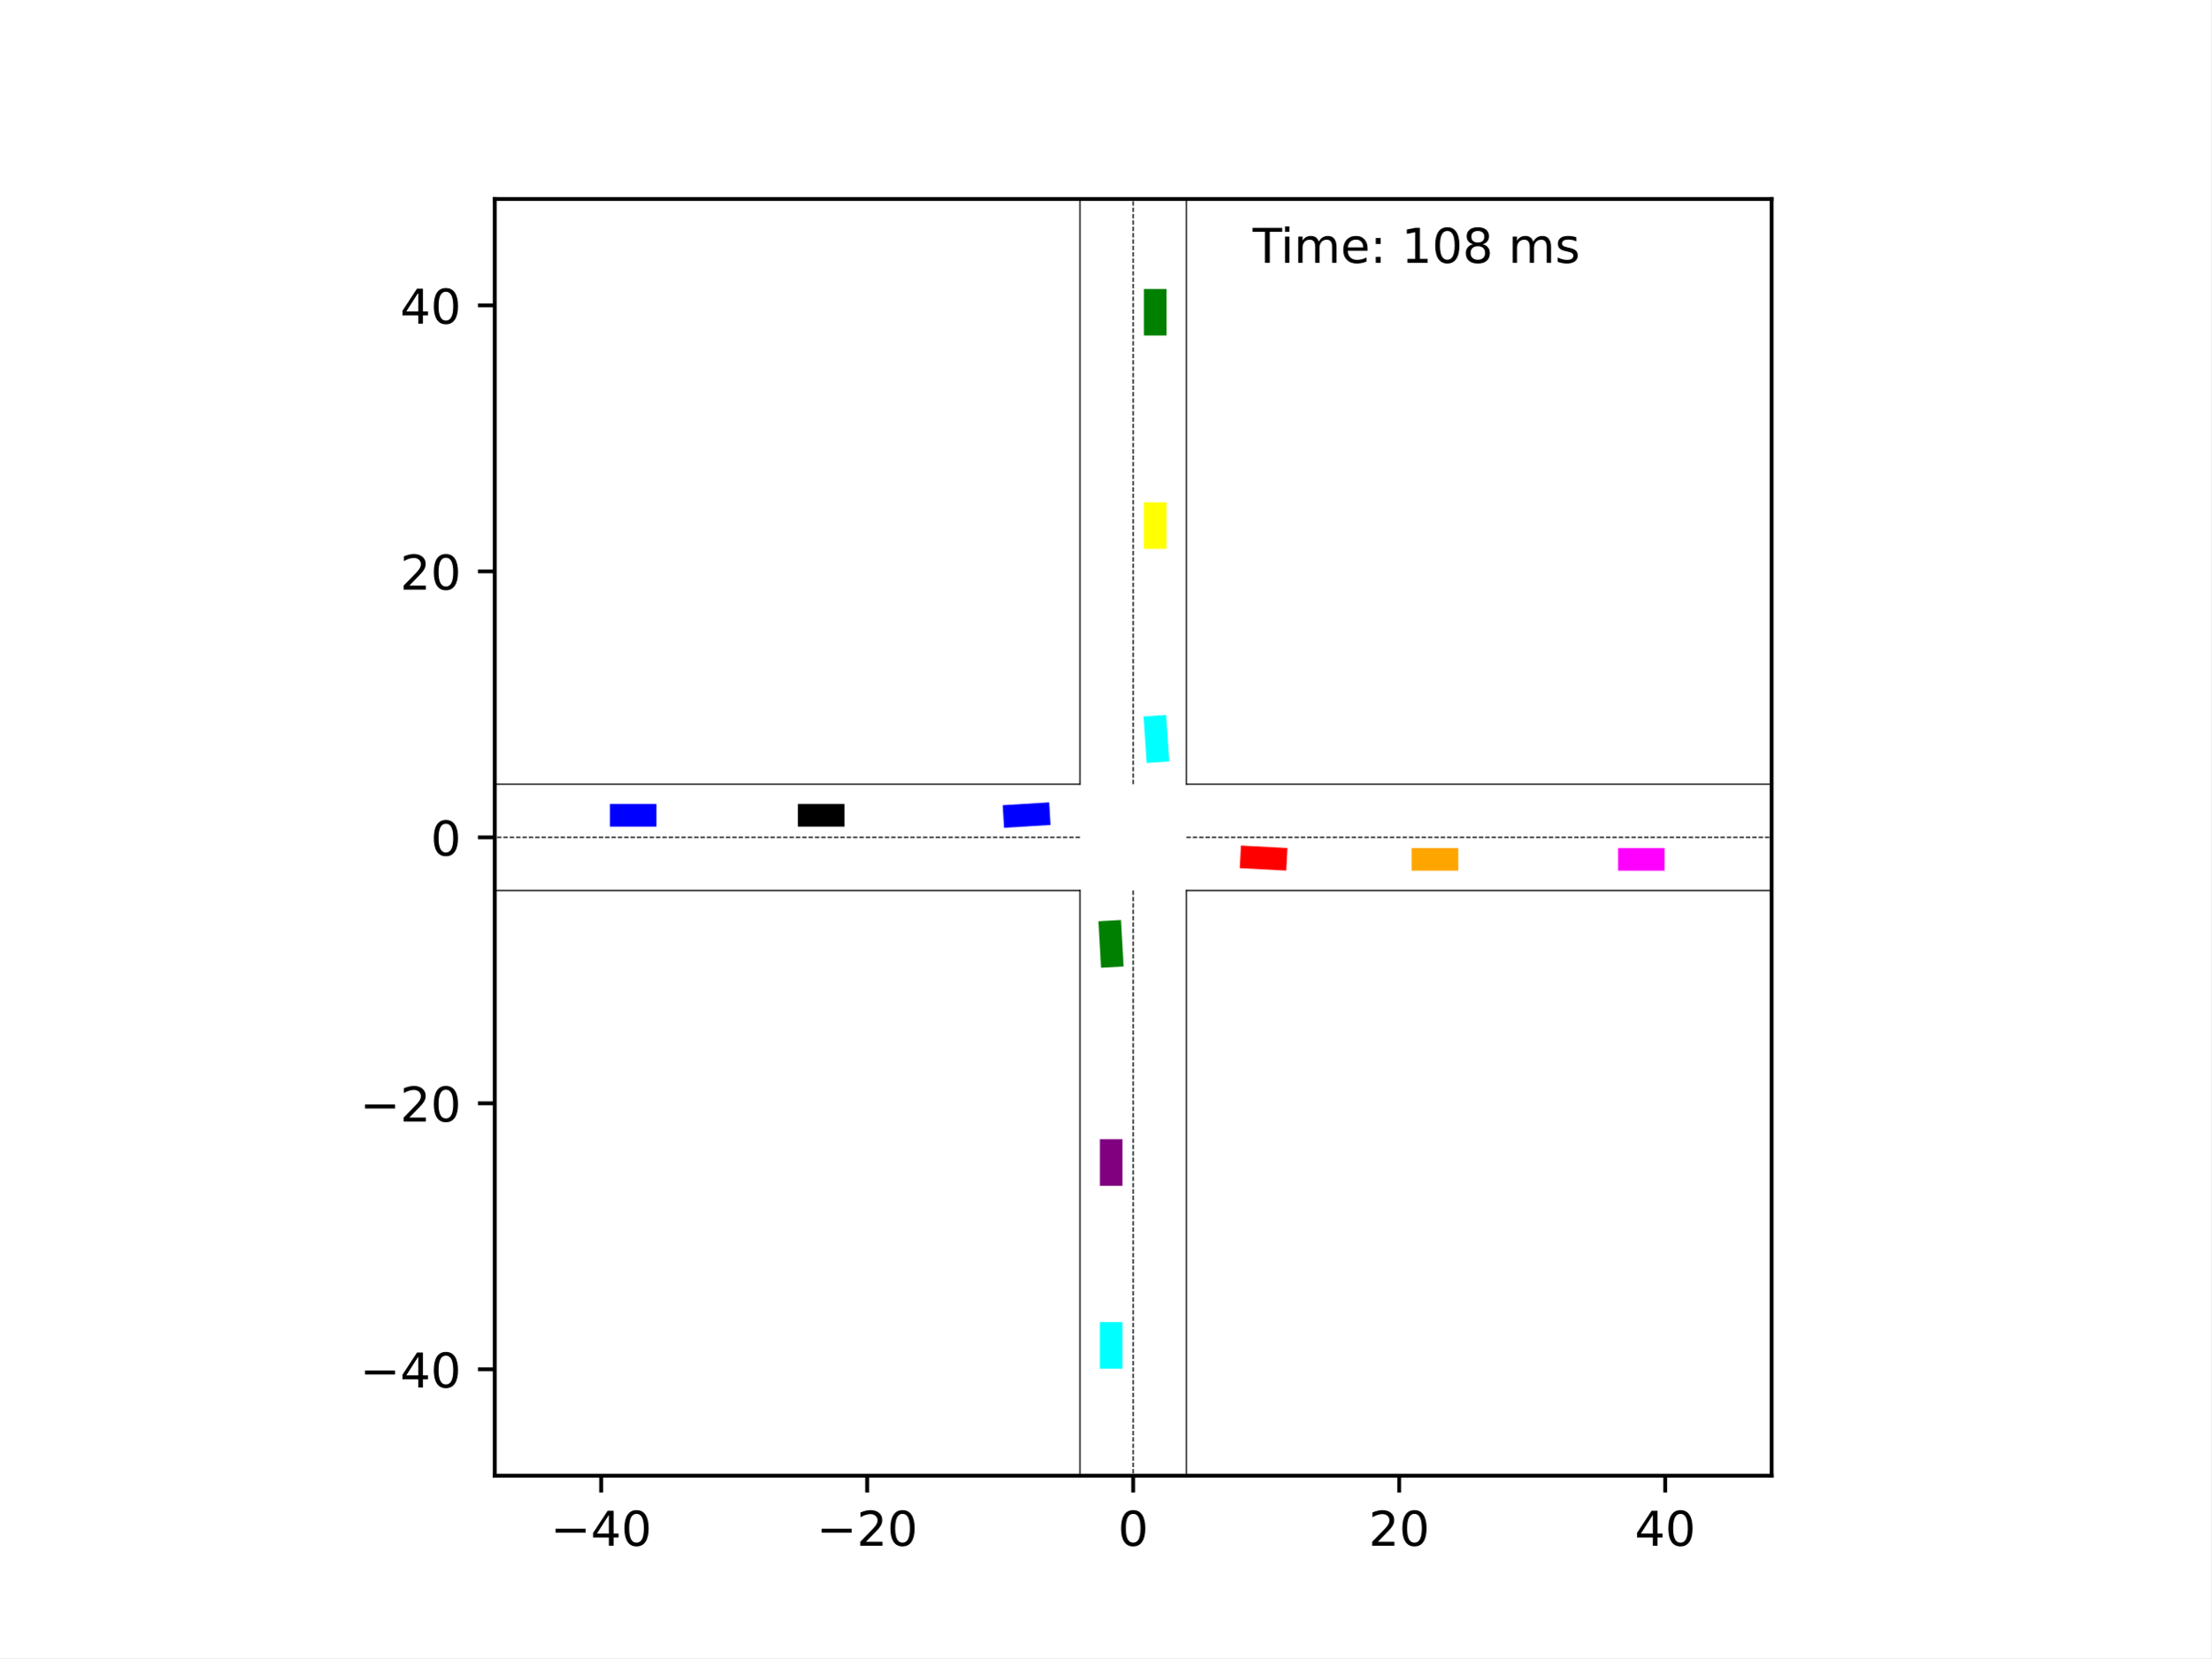
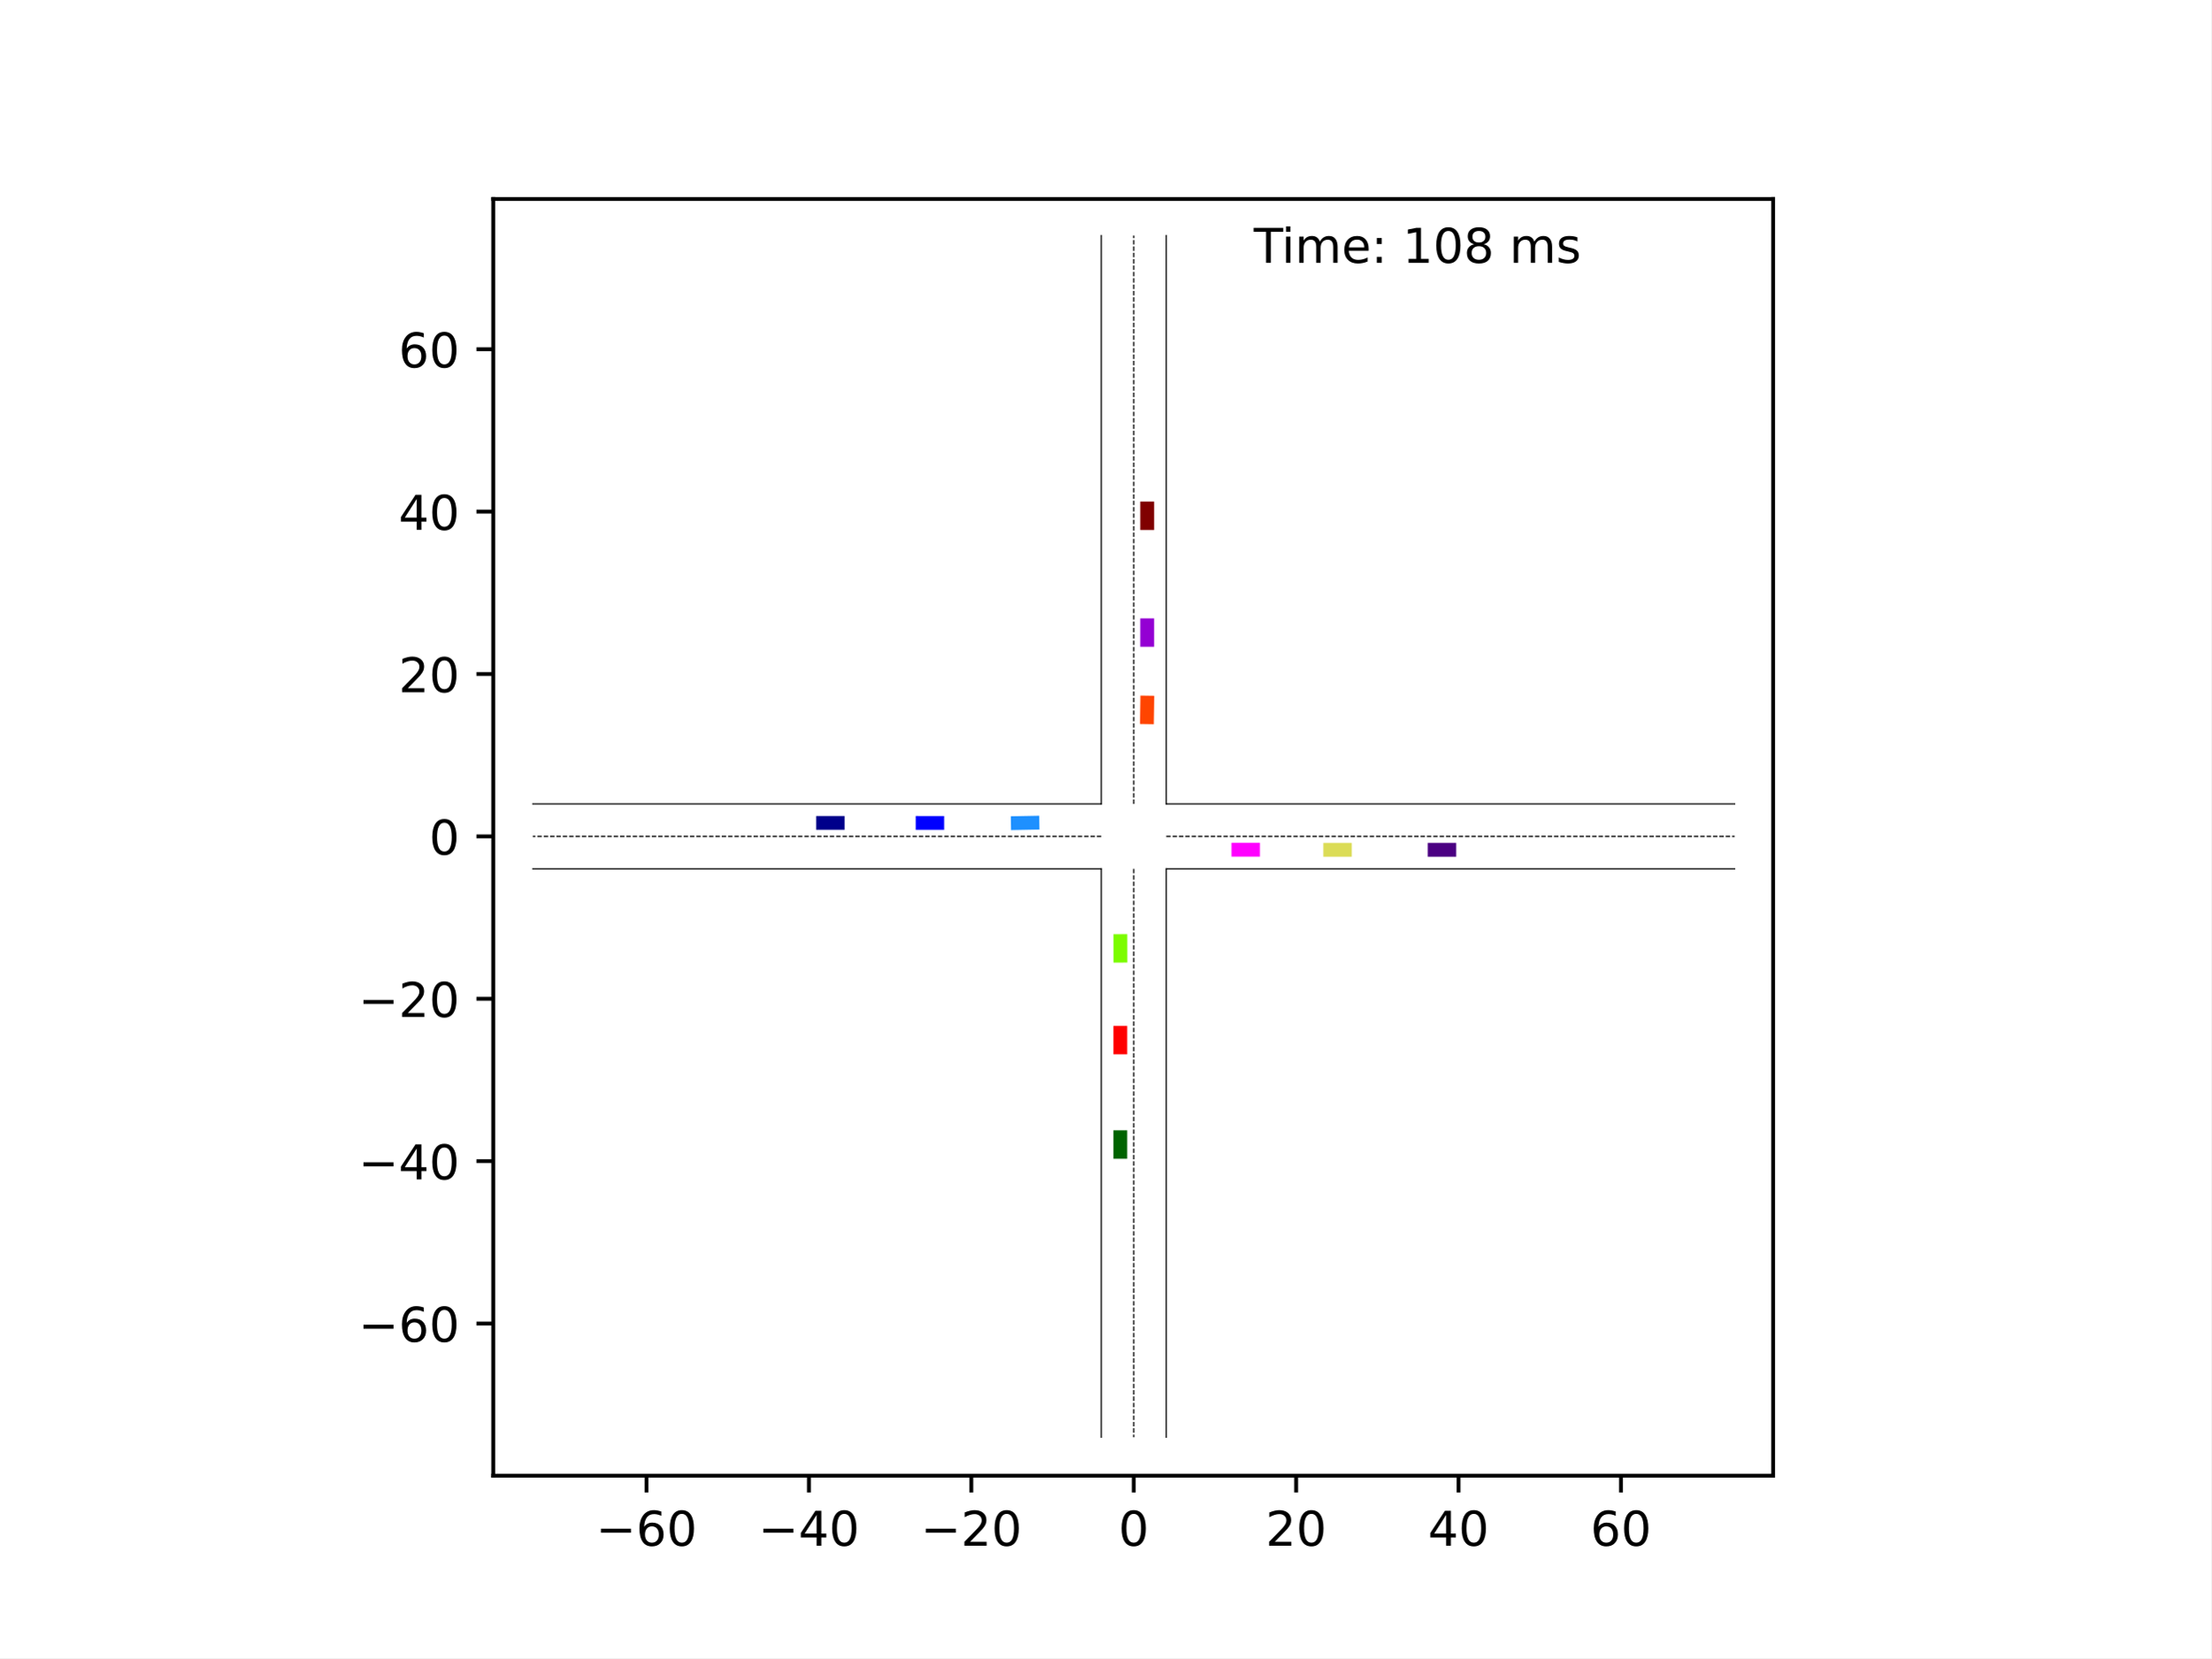
<svg xmlns="http://www.w3.org/2000/svg" xmlns:xlink="http://www.w3.org/1999/xlink" width="460.8pt" height="345.6pt" viewBox="0 0 460.8 345.6" version="1.1">
  <defs>
    <style type="text/css">*{stroke-linejoin: round; stroke-linecap: butt}</style>
  </defs>
  <g id="figure_1">
    <g id="patch_1">
      <path d="M 0 345.6  L 460.8 345.6  L 460.8 0  L 0 0  z " style="fill: #ffffff" />
    </g>
    <g id="axes_1">
      <g id="patch_2">
-         <path d="M 103.104 307.584  L 369.216 307.584  L 369.216 41.472  L 103.104 41.472  z " style="fill: #ffffff" />
+         <path d="M 102.788 307.584  L 369.532 307.584  L 369.532 41.472  L 102.788 41.472  z " style="fill: #ffffff" />
      </g>
      <g id="patch_3">
-         <path d="M 136.802 167.579  L 127.1 167.579  L 127.1 172.291  L 136.802 172.291  z " clip-path="url(#p91e6aae3a6)" style="fill: #0000ff" />
+         <path d="M 176.005 170.083  L 170.082 170.083  L 170.082 172.96  L 176.005 172.96  z " clip-path="url(#p8b46ac58cf)" style="fill: #00008b" />
      </g>
      <g id="patch_4">
-         <path d="M 243.109 69.927  L 243.109 60.225  L 238.397 60.225  L 238.397 69.927  z " clip-path="url(#p91e6aae3a6)" style="fill: #008000" />
+         <path d="M 240.517 110.466  L 240.517 104.543  L 237.64 104.543  L 237.64 110.466  z " clip-path="url(#p8b46ac58cf)" style="fill: #800000" />
      </g>
      <g id="patch_5">
-         <path d="M 229.211 275.576  L 229.211 285.278  L 233.923 285.278  L 233.923 275.576  z " clip-path="url(#p91e6aae3a6)" style="fill: #00ffff" />
+         <path d="M 232.032 235.599  L 232.032 241.522  L 234.909 241.522  L 234.909 235.599  z " clip-path="url(#p8b46ac58cf)" style="fill: #006400" />
      </g>
      <g id="patch_6">
-         <path d="M 337.217 181.477  L 346.919 181.477  L 346.919 176.765  L 337.217 176.765  z " clip-path="url(#p91e6aae3a6)" style="fill: #ff00ff" />
+         <path d="M 297.551 178.568  L 303.475 178.568  L 303.475 175.691  L 297.551 175.691  z " clip-path="url(#p8b46ac58cf)" style="fill: #4b0082" />
      </g>
      <g id="patch_7">
-         <path d="M 243.109 114.388  L 243.109 104.686  L 238.397 104.686  L 238.397 114.388  z " clip-path="url(#p91e6aae3a6)" style="fill: #ffff00" />
+         <path d="M 196.764 170.086  L 190.841 170.084  L 190.84 172.961  L 196.763 172.963  z " clip-path="url(#p8b46ac58cf)" style="fill: #0000ff" />
      </g>
      <g id="patch_8">
-         <path d="M 175.989 167.579  L 166.287 167.579  L 166.287 172.291  L 175.989 172.291  z " clip-path="url(#p91e6aae3a6)" />
+         <path d="M 232.034 213.834  L 232.032 219.757  L 234.91 219.758  L 234.911 213.834  z " clip-path="url(#p8b46ac58cf)" style="fill: #ff0000" />
      </g>
      <g id="patch_9">
-         <path d="M 294.203 181.477  L 303.905 181.477  L 303.905 176.765  L 294.203 176.765  z " clip-path="url(#p91e6aae3a6)" style="fill: #ffa500" />
+         <path d="M 275.79 178.566  L 281.714 178.567  L 281.715 175.69  L 275.791 175.689  z " clip-path="url(#p8b46ac58cf)" style="fill: #dbdc56" />
      </g>
      <g id="patch_10">
-         <path d="M 229.211 237.453  L 229.211 247.155  L 233.924 247.155  L 233.923 237.453  z " clip-path="url(#p91e6aae3a6)" style="fill: #800080" />
+         <path d="M 240.515 134.811  L 240.516 128.888  L 237.639 128.887  L 237.638 134.81  z " clip-path="url(#p8b46ac58cf)" style="fill: #9400d3" />
      </g>
      <g id="patch_11">
-         <path d="M 258.371 180.951  L 268.06 181.455  L 268.305 176.749  L 258.616 176.245  z " clip-path="url(#p91e6aae3a6)" style="fill: #ff0000" />
+         <path d="M 216.573 170.025  L 210.65 170.138  L 210.705 173.014  L 216.627 172.902  z " clip-path="url(#p8b46ac58cf)" style="fill: #1e90ff" />
      </g>
      <g id="patch_12">
-         <path d="M 218.65 167.241  L 208.965 167.828  L 209.251 172.532  L 218.935 171.945  z " clip-path="url(#p91e6aae3a6)" style="fill: #0000ff" />
+         <path d="M 240.454 150.945  L 240.546 145.022  L 237.669 144.977  L 237.578 150.9  z " clip-path="url(#p8b46ac58cf)" style="fill: #ff4500" />
      </g>
      <g id="patch_13">
-         <path d="M 228.913 192.023  L 229.452 201.71  L 234.157 201.448  L 233.618 191.761  z " clip-path="url(#p91e6aae3a6)" style="fill: #008000" />
+         <path d="M 232.046 194.713  L 232.06 200.637  L 234.937 200.63  L 234.923 194.707  z " clip-path="url(#p8b46ac58cf)" style="fill: #7cfc00" />
      </g>
      <g id="patch_14">
-         <path d="M 243.671 158.703  L 243.024 149.022  L 238.322 149.336  L 238.969 159.017  z " clip-path="url(#p91e6aae3a6)" style="fill: #00ffff" />
+         <path d="M 256.648 178.545  L 262.571 178.546  L 262.571 175.669  L 256.648 175.668  z " clip-path="url(#p8b46ac58cf)" style="fill: #ff00ff" />
      </g>
      <g id="matplotlib.axis_1">
        <g id="xtick_1">
          <g id="line2d_1">
            <defs>
-               <path id="mffff57820f" d="M 0 0  L 0 3.5  " style="stroke: #000000; stroke-width: 0.8" />
+               <path id="m3f252569fc" d="M 0 0  L 0 3.5  " style="stroke: #000000; stroke-width: 0.8" />
            </defs>
            <g>
-               <use xlink:href="#mffff57820f" x="125.28" y="307.584" style="stroke: #000000; stroke-width: 0.8" />
+               <use xlink:href="#m3f252569fc" x="134.73" y="307.584" style="stroke: #000000; stroke-width: 0.8" />
            </g>
          </g>
          <g id="text_1">
-             <g transform="translate(114.7277 322.1824) scale(0.1 -0.1)">
+             <g transform="translate(124.1775 322.1824) scale(0.1 -0.1)">
              <defs>
                <path id="DejaVuSans-2212" d="M 678 2272  L 4684 2272  L 4684 1741  L 678 1741  L 678 2272  z " transform="scale(0.015625)" />
-                 <path id="DejaVuSans-34" d="M 2419 4116  L 825 1625  L 2419 1625  L 2419 4116  z M 2253 4666  L 3047 4666  L 3047 1625  L 3713 1625  L 3713 1100  L 3047 1100  L 3047 0  L 2419 0  L 2419 1100  L 313 1100  L 313 1709  L 2253 4666  z " transform="scale(0.015625)" />
+                 <path id="DejaVuSans-36" d="M 2113 2584  Q 1688 2584 1439 2293  Q 1191 2003 1191 1497  Q 1191 994 1439 701  Q 1688 409 2113 409  Q 2538 409 2786 701  Q 3034 994 3034 1497  Q 3034 2003 2786 2293  Q 2538 2584 2113 2584  z M 3366 4563  L 3366 3988  Q 3128 4100 2886 4159  Q 2644 4219 2406 4219  Q 1781 4219 1451 3797  Q 1122 3375 1075 2522  Q 1259 2794 1537 2939  Q 1816 3084 2150 3084  Q 2853 3084 3261 2657  Q 3669 2231 3669 1497  Q 3669 778 3244 343  Q 2819 -91 2113 -91  Q 1303 -91 875 529  Q 447 1150 447 2328  Q 447 3434 972 4092  Q 1497 4750 2381 4750  Q 2619 4750 2861 4703  Q 3103 4656 3366 4563  z " transform="scale(0.015625)" />
                <path id="DejaVuSans-30" d="M 2034 4250  Q 1547 4250 1301 3770  Q 1056 3291 1056 2328  Q 1056 1369 1301 889  Q 1547 409 2034 409  Q 2525 409 2770 889  Q 3016 1369 3016 2328  Q 3016 3291 2770 3770  Q 2525 4250 2034 4250  z M 2034 4750  Q 2819 4750 3233 4129  Q 3647 3509 3647 2328  Q 3647 1150 3233 529  Q 2819 -91 2034 -91  Q 1250 -91 836 529  Q 422 1150 422 2328  Q 422 3509 836 4129  Q 1250 4750 2034 4750  z " transform="scale(0.015625)" />
              </defs>
              <use xlink:href="#DejaVuSans-2212" />
-               <use xlink:href="#DejaVuSans-34" x="83.789" />
+               <use xlink:href="#DejaVuSans-36" x="83.789" />
              <use xlink:href="#DejaVuSans-30" x="147.412" />
            </g>
          </g>
        </g>
        <g id="xtick_2">
          <g id="line2d_2">
            <g>
-               <use xlink:href="#mffff57820f" x="180.72" y="307.584" style="stroke: #000000; stroke-width: 0.8" />
+               <use xlink:href="#m3f252569fc" x="168.578" y="307.584" style="stroke: #000000; stroke-width: 0.8" />
            </g>
          </g>
          <g id="text_2">
-             <g transform="translate(170.1677 322.1824) scale(0.1 -0.1)">
+             <g transform="translate(158.0256 322.1824) scale(0.1 -0.1)">
+               <defs>
+                 <path id="DejaVuSans-34" d="M 2419 4116  L 825 1625  L 2419 1625  L 2419 4116  z M 2253 4666  L 3047 4666  L 3047 1625  L 3713 1625  L 3713 1100  L 3047 1100  L 3047 0  L 2419 0  L 2419 1100  L 313 1100  L 313 1709  L 2253 4666  z " transform="scale(0.015625)" />
+               </defs>
+               <use xlink:href="#DejaVuSans-2212" />
+               <use xlink:href="#DejaVuSans-34" x="83.789" />
+               <use xlink:href="#DejaVuSans-30" x="147.412" />
+             </g>
+           </g>
+         </g>
+         <g id="xtick_3">
+           <g id="line2d_3">
+             <g>
+               <use xlink:href="#m3f252569fc" x="202.426" y="307.584" style="stroke: #000000; stroke-width: 0.8" />
+             </g>
+           </g>
+           <g id="text_3">
+             <g transform="translate(191.8737 322.1824) scale(0.1 -0.1)">
              <defs>
                <path id="DejaVuSans-32" d="M 1228 531  L 3431 531  L 3431 0  L 469 0  L 469 531  Q 828 903 1448 1529  Q 2069 2156 2228 2338  Q 2531 2678 2651 2914  Q 2772 3150 2772 3378  Q 2772 3750 2511 3984  Q 2250 4219 1831 4219  Q 1534 4219 1204 4116  Q 875 4013 500 3803  L 500 4441  Q 881 4594 1212 4672  Q 1544 4750 1819 4750  Q 2544 4750 2975 4387  Q 3406 4025 3406 3419  Q 3406 3131 3298 2873  Q 3191 2616 2906 2266  Q 2828 2175 2409 1742  Q 1991 1309 1228 531  z " transform="scale(0.015625)" />
              </defs>
              <use xlink:href="#DejaVuSans-2212" />
              <use xlink:href="#DejaVuSans-32" x="83.789" />
              <use xlink:href="#DejaVuSans-30" x="147.412" />
            </g>
          </g>
        </g>
-         <g id="xtick_3">
-           <g id="line2d_3">
-             <g>
-               <use xlink:href="#mffff57820f" x="236.16" y="307.584" style="stroke: #000000; stroke-width: 0.8" />
-             </g>
-           </g>
-           <g id="text_3">
-             <g transform="translate(232.9787 322.1824) scale(0.1 -0.1)">
-               <use xlink:href="#DejaVuSans-30" />
-             </g>
-           </g>
-         </g>
        <g id="xtick_4">
          <g id="line2d_4">
            <g>
-               <use xlink:href="#mffff57820f" x="291.6" y="307.584" style="stroke: #000000; stroke-width: 0.8" />
+               <use xlink:href="#m3f252569fc" x="236.274" y="307.584" style="stroke: #000000; stroke-width: 0.8" />
            </g>
          </g>
          <g id="text_4">
-             <g transform="translate(285.2375 322.1824) scale(0.1 -0.1)">
-               <use xlink:href="#DejaVuSans-32" />
-               <use xlink:href="#DejaVuSans-30" x="63.623" />
+             <g transform="translate(233.0929 322.1824) scale(0.1 -0.1)">
+               <use xlink:href="#DejaVuSans-30" />
            </g>
          </g>
        </g>
        <g id="xtick_5">
          <g id="line2d_5">
            <g>
-               <use xlink:href="#mffff57820f" x="347.04" y="307.584" style="stroke: #000000; stroke-width: 0.8" />
+               <use xlink:href="#m3f252569fc" x="270.122" y="307.584" style="stroke: #000000; stroke-width: 0.8" />
            </g>
          </g>
          <g id="text_5">
-             <g transform="translate(340.6775 322.1824) scale(0.1 -0.1)">
+             <g transform="translate(263.7597 322.1824) scale(0.1 -0.1)">
+               <use xlink:href="#DejaVuSans-32" />
+               <use xlink:href="#DejaVuSans-30" x="63.623" />
+             </g>
+           </g>
+         </g>
+         <g id="xtick_6">
+           <g id="line2d_6">
+             <g>
+               <use xlink:href="#m3f252569fc" x="303.97" y="307.584" style="stroke: #000000; stroke-width: 0.8" />
+             </g>
+           </g>
+           <g id="text_6">
+             <g transform="translate(297.6078 322.1824) scale(0.1 -0.1)">
              <use xlink:href="#DejaVuSans-34" />
+               <use xlink:href="#DejaVuSans-30" x="63.623" />
+             </g>
+           </g>
+         </g>
+         <g id="xtick_7">
+           <g id="line2d_7">
+             <g>
+               <use xlink:href="#m3f252569fc" x="337.818" y="307.584" style="stroke: #000000; stroke-width: 0.8" />
+             </g>
+           </g>
+           <g id="text_7">
+             <g transform="translate(331.4559 322.1824) scale(0.1 -0.1)">
+               <use xlink:href="#DejaVuSans-36" />
              <use xlink:href="#DejaVuSans-30" x="63.623" />
            </g>
          </g>
        </g>
      </g>
      <g id="matplotlib.axis_2">
        <g id="ytick_1">
-           <g id="line2d_6">
+           <g id="line2d_8">
            <defs>
-               <path id="m097ee06592" d="M 0 0  L -3.5 0  " style="stroke: #000000; stroke-width: 0.8" />
+               <path id="m1c0d4c18c1" d="M 0 0  L -3.5 0  " style="stroke: #000000; stroke-width: 0.8" />
            </defs>
            <g>
-               <use xlink:href="#m097ee06592" x="103.104" y="285.408" style="stroke: #000000; stroke-width: 0.8" />
-             </g>
-           </g>
-           <g id="text_6">
-             <g transform="translate(74.99931 289.2072) scale(0.1 -0.1)">
+               <use xlink:href="#m1c0d4c18c1" x="102.788" y="275.87" style="stroke: #000000; stroke-width: 0.8" />
+             </g>
+           </g>
+           <g id="text_8">
+             <g transform="translate(74.68291 279.6692) scale(0.1 -0.1)">
+               <use xlink:href="#DejaVuSans-2212" />
+               <use xlink:href="#DejaVuSans-36" x="83.789" />
+               <use xlink:href="#DejaVuSans-30" x="147.412" />
+             </g>
+           </g>
+         </g>
+         <g id="ytick_2">
+           <g id="line2d_9">
+             <g>
+               <use xlink:href="#m1c0d4c18c1" x="102.788" y="242.022" style="stroke: #000000; stroke-width: 0.8" />
+             </g>
+           </g>
+           <g id="text_9">
+             <g transform="translate(74.68291 245.8211) scale(0.1 -0.1)">
              <use xlink:href="#DejaVuSans-2212" />
              <use xlink:href="#DejaVuSans-34" x="83.789" />
              <use xlink:href="#DejaVuSans-30" x="147.412" />
            </g>
          </g>
        </g>
-         <g id="ytick_2">
-           <g id="line2d_7">
-             <g>
-               <use xlink:href="#m097ee06592" x="103.104" y="229.968" style="stroke: #000000; stroke-width: 0.8" />
-             </g>
-           </g>
-           <g id="text_7">
-             <g transform="translate(74.99931 233.7672) scale(0.1 -0.1)">
+         <g id="ytick_3">
+           <g id="line2d_10">
+             <g>
+               <use xlink:href="#m1c0d4c18c1" x="102.788" y="208.174" style="stroke: #000000; stroke-width: 0.8" />
+             </g>
+           </g>
+           <g id="text_10">
+             <g transform="translate(74.68291 211.973) scale(0.1 -0.1)">
              <use xlink:href="#DejaVuSans-2212" />
              <use xlink:href="#DejaVuSans-32" x="83.789" />
              <use xlink:href="#DejaVuSans-30" x="147.412" />
            </g>
          </g>
        </g>
-         <g id="ytick_3">
-           <g id="line2d_8">
-             <g>
-               <use xlink:href="#m097ee06592" x="103.104" y="174.528" style="stroke: #000000; stroke-width: 0.8" />
-             </g>
-           </g>
-           <g id="text_8">
-             <g transform="translate(89.7415 178.3272) scale(0.1 -0.1)">
+         <g id="ytick_4">
+           <g id="line2d_11">
+             <g>
+               <use xlink:href="#m1c0d4c18c1" x="102.788" y="174.326" style="stroke: #000000; stroke-width: 0.8" />
+             </g>
+           </g>
+           <g id="text_11">
+             <g transform="translate(89.4251 178.1249) scale(0.1 -0.1)">
              <use xlink:href="#DejaVuSans-30" />
            </g>
          </g>
        </g>
-         <g id="ytick_4">
-           <g id="line2d_9">
-             <g>
-               <use xlink:href="#m097ee06592" x="103.104" y="119.088" style="stroke: #000000; stroke-width: 0.8" />
-             </g>
-           </g>
-           <g id="text_9">
-             <g transform="translate(83.379 122.8872) scale(0.1 -0.1)">
+         <g id="ytick_5">
+           <g id="line2d_12">
+             <g>
+               <use xlink:href="#m1c0d4c18c1" x="102.788" y="140.478" style="stroke: #000000; stroke-width: 0.8" />
+             </g>
+           </g>
+           <g id="text_12">
+             <g transform="translate(83.0626 144.2769) scale(0.1 -0.1)">
              <use xlink:href="#DejaVuSans-32" />
              <use xlink:href="#DejaVuSans-30" x="63.623" />
            </g>
          </g>
        </g>
-         <g id="ytick_5">
-           <g id="line2d_10">
-             <g>
-               <use xlink:href="#m097ee06592" x="103.104" y="63.648" style="stroke: #000000; stroke-width: 0.8" />
-             </g>
-           </g>
-           <g id="text_10">
-             <g transform="translate(83.379 67.44722) scale(0.1 -0.1)">
+         <g id="ytick_6">
+           <g id="line2d_13">
+             <g>
+               <use xlink:href="#m1c0d4c18c1" x="102.788" y="106.63" style="stroke: #000000; stroke-width: 0.8" />
+             </g>
+           </g>
+           <g id="text_13">
+             <g transform="translate(83.0626 110.4288) scale(0.1 -0.1)">
              <use xlink:href="#DejaVuSans-34" />
              <use xlink:href="#DejaVuSans-30" x="63.623" />
            </g>
          </g>
        </g>
-       </g>
-       <g id="line2d_11">
-         <path d="M 247.248 346.6  L 247.248 185.616  " clip-path="url(#p91e6aae3a6)" style="fill: none; stroke: #000000; stroke-width: 0.25; stroke-linecap: square" />
-       </g>
-       <g id="line2d_12">
-         <path d="M 247.248 185.616  L 413.568 185.616  " clip-path="url(#p91e6aae3a6)" style="fill: none; stroke: #000000; stroke-width: 0.25; stroke-linecap: square" />
-       </g>
-       <g id="line2d_13">
-         <path d="M 413.568 163.44  L 247.248 163.44  " clip-path="url(#p91e6aae3a6)" style="fill: none; stroke: #000000; stroke-width: 0.25; stroke-linecap: square" />
-       </g>
-       <g id="line2d_14">
-         <path d="M 247.248 163.44  L 247.248 -1  " clip-path="url(#p91e6aae3a6)" style="fill: none; stroke: #000000; stroke-width: 0.25; stroke-linecap: square" />
+         <g id="ytick_7">
+           <g id="line2d_14">
+             <g>
+               <use xlink:href="#m1c0d4c18c1" x="102.788" y="72.781" style="stroke: #000000; stroke-width: 0.8" />
+             </g>
+           </g>
+           <g id="text_14">
+             <g transform="translate(83.0626 76.5807) scale(0.1 -0.1)">
+               <use xlink:href="#DejaVuSans-36" />
+               <use xlink:href="#DejaVuSans-30" x="63.623" />
+             </g>
+           </g>
+         </g>
      </g>
      <g id="line2d_15">
-         <path d="M 225.072 -1  L 225.072 163.44  " clip-path="url(#p91e6aae3a6)" style="fill: none; stroke: #000000; stroke-width: 0.25; stroke-linecap: square" />
+         <path d="M 243.044 299.564  L 243.044 181.095  " clip-path="url(#p8b46ac58cf)" style="fill: none; stroke: #000000; stroke-width: 0.25; stroke-linecap: square" />
      </g>
      <g id="line2d_16">
-         <path d="M 225.072 163.44  L 58.752 163.44  " clip-path="url(#p91e6aae3a6)" style="fill: none; stroke: #000000; stroke-width: 0.25; stroke-linecap: square" />
+         <path d="M 243.044 181.095  L 361.512 181.095  " clip-path="url(#p8b46ac58cf)" style="fill: none; stroke: #000000; stroke-width: 0.25; stroke-linecap: square" />
      </g>
      <g id="line2d_17">
-         <path d="M 58.752 185.616  L 225.072 185.616  " clip-path="url(#p91e6aae3a6)" style="fill: none; stroke: #000000; stroke-width: 0.25; stroke-linecap: square" />
+         <path d="M 361.512 167.556  L 243.044 167.556  " clip-path="url(#p8b46ac58cf)" style="fill: none; stroke: #000000; stroke-width: 0.25; stroke-linecap: square" />
      </g>
      <g id="line2d_18">
-         <path d="M 225.072 185.616  L 225.072 346.6  " clip-path="url(#p91e6aae3a6)" style="fill: none; stroke: #000000; stroke-width: 0.25; stroke-linecap: square" />
+         <path d="M 243.044 167.556  L 243.044 49.088  " clip-path="url(#p8b46ac58cf)" style="fill: none; stroke: #000000; stroke-width: 0.25; stroke-linecap: square" />
      </g>
      <g id="line2d_19">
-         <path d="M 247.248 174.528  L 413.568 174.528  " clip-path="url(#p91e6aae3a6)" style="fill: none; stroke-dasharray: 0.925,0.4; stroke-dashoffset: 0; stroke: #000000; stroke-width: 0.25" />
+         <path d="M 229.505 49.088  L 229.505 167.556  " clip-path="url(#p8b46ac58cf)" style="fill: none; stroke: #000000; stroke-width: 0.25; stroke-linecap: square" />
      </g>
      <g id="line2d_20">
-         <path d="M 236.16 163.44  L 236.16 -1  " clip-path="url(#p91e6aae3a6)" style="fill: none; stroke-dasharray: 0.925,0.4; stroke-dashoffset: 0; stroke: #000000; stroke-width: 0.25" />
+         <path d="M 229.505 167.556  L 111.036 167.556  " clip-path="url(#p8b46ac58cf)" style="fill: none; stroke: #000000; stroke-width: 0.25; stroke-linecap: square" />
      </g>
      <g id="line2d_21">
-         <path d="M 225.072 174.528  L 58.752 174.528  " clip-path="url(#p91e6aae3a6)" style="fill: none; stroke-dasharray: 0.925,0.4; stroke-dashoffset: 0; stroke: #000000; stroke-width: 0.25" />
+         <path d="M 111.036 181.095  L 229.505 181.095  " clip-path="url(#p8b46ac58cf)" style="fill: none; stroke: #000000; stroke-width: 0.25; stroke-linecap: square" />
      </g>
      <g id="line2d_22">
-         <path d="M 236.16 185.616  L 236.16 346.6  " clip-path="url(#p91e6aae3a6)" style="fill: none; stroke-dasharray: 0.925,0.4; stroke-dashoffset: 0; stroke: #000000; stroke-width: 0.25" />
+         <path d="M 229.505 181.095  L 229.505 299.564  " clip-path="url(#p8b46ac58cf)" style="fill: none; stroke: #000000; stroke-width: 0.25; stroke-linecap: square" />
+       </g>
+       <g id="line2d_23">
+         <path d="M 243.044 174.326  L 361.512 174.326  " clip-path="url(#p8b46ac58cf)" style="fill: none; stroke-dasharray: 0.925,0.4; stroke-dashoffset: 0; stroke: #000000; stroke-width: 0.25" />
+       </g>
+       <g id="line2d_24">
+         <path d="M 236.274 167.556  L 236.274 49.088  " clip-path="url(#p8b46ac58cf)" style="fill: none; stroke-dasharray: 0.925,0.4; stroke-dashoffset: 0; stroke: #000000; stroke-width: 0.25" />
+       </g>
+       <g id="line2d_25">
+         <path d="M 229.505 174.326  L 111.036 174.326  " clip-path="url(#p8b46ac58cf)" style="fill: none; stroke-dasharray: 0.925,0.4; stroke-dashoffset: 0; stroke: #000000; stroke-width: 0.25" />
+       </g>
+       <g id="line2d_26">
+         <path d="M 236.274 181.095  L 236.274 299.564  " clip-path="url(#p8b46ac58cf)" style="fill: none; stroke-dasharray: 0.925,0.4; stroke-dashoffset: 0; stroke: #000000; stroke-width: 0.25" />
      </g>
      <g id="patch_15">
-         <path d="M 103.104 307.584  L 103.104 41.472  " style="fill: none; stroke: #000000; stroke-width: 0.8; stroke-linejoin: miter; stroke-linecap: square" />
+         <path d="M 102.788 307.584  L 102.788 41.472  " style="fill: none; stroke: #000000; stroke-width: 0.8; stroke-linejoin: miter; stroke-linecap: square" />
      </g>
      <g id="patch_16">
-         <path d="M 369.216 307.584  L 369.216 41.472  " style="fill: none; stroke: #000000; stroke-width: 0.8; stroke-linejoin: miter; stroke-linecap: square" />
+         <path d="M 369.532 307.584  L 369.532 41.472  " style="fill: none; stroke: #000000; stroke-width: 0.8; stroke-linejoin: miter; stroke-linecap: square" />
      </g>
      <g id="patch_17">
-         <path d="M 103.104 307.584  L 369.216 307.584  " style="fill: none; stroke: #000000; stroke-width: 0.8; stroke-linejoin: miter; stroke-linecap: square" />
+         <path d="M 102.788 307.584  L 369.532 307.584  " style="fill: none; stroke: #000000; stroke-width: 0.8; stroke-linejoin: miter; stroke-linecap: square" />
      </g>
      <g id="patch_18">
-         <path d="M 103.104 41.472  L 369.216 41.472  " style="fill: none; stroke: #000000; stroke-width: 0.8; stroke-linejoin: miter; stroke-linecap: square" />
-       </g>
-       <g id="text_11">
-         <g transform="translate(261.0695 54.7776) scale(0.1 -0.1)">
+         <path d="M 102.788 41.472  L 369.532 41.472  " style="fill: none; stroke: #000000; stroke-width: 0.8; stroke-linejoin: miter; stroke-linecap: square" />
+       </g>
+       <g id="text_15">
+         <g transform="translate(261.291 54.7776) scale(0.1 -0.1)">
          <defs>
            <path id="DejaVuSans-54" d="M -19 4666  L 3928 4666  L 3928 4134  L 2272 4134  L 2272 0  L 1638 0  L 1638 4134  L -19 4134  L -19 4666  z " transform="scale(0.015625)" />
            <path id="DejaVuSans-69" d="M 603 3500  L 1178 3500  L 1178 0  L 603 0  L 603 3500  z M 603 4863  L 1178 4863  L 1178 4134  L 603 4134  L 603 4863  z " transform="scale(0.015625)" />
            <path id="DejaVuSans-6d" d="M 3328 2828  Q 3544 3216 3844 3400  Q 4144 3584 4550 3584  Q 5097 3584 5394 3201  Q 5691 2819 5691 2113  L 5691 0  L 5113 0  L 5113 2094  Q 5113 2597 4934 2840  Q 4756 3084 4391 3084  Q 3944 3084 3684 2787  Q 3425 2491 3425 1978  L 3425 0  L 2847 0  L 2847 2094  Q 2847 2600 2669 2842  Q 2491 3084 2119 3084  Q 1678 3084 1418 2786  Q 1159 2488 1159 1978  L 1159 0  L 581 0  L 581 3500  L 1159 3500  L 1159 2956  Q 1356 3278 1631 3431  Q 1906 3584 2284 3584  Q 2666 3584 2933 3390  Q 3200 3197 3328 2828  z " transform="scale(0.015625)" />
            <path id="DejaVuSans-65" d="M 3597 1894  L 3597 1613  L 953 1613  Q 991 1019 1311 708  Q 1631 397 2203 397  Q 2534 397 2845 478  Q 3156 559 3463 722  L 3463 178  Q 3153 47 2828 -22  Q 2503 -91 2169 -91  Q 1331 -91 842 396  Q 353 884 353 1716  Q 353 2575 817 3079  Q 1281 3584 2069 3584  Q 2775 3584 3186 3129  Q 3597 2675 3597 1894  z M 3022 2063  Q 3016 2534 2758 2815  Q 2500 3097 2075 3097  Q 1594 3097 1305 2825  Q 1016 2553 972 2059  L 3022 2063  z " transform="scale(0.015625)" />
            <path id="DejaVuSans-3a" d="M 750 794  L 1409 794  L 1409 0  L 750 0  L 750 794  z M 750 3309  L 1409 3309  L 1409 2516  L 750 2516  L 750 3309  z " transform="scale(0.015625)" />
            <path id="DejaVuSans-20" transform="scale(0.015625)" />
            <path id="DejaVuSans-31" d="M 794 531  L 1825 531  L 1825 4091  L 703 3866  L 703 4441  L 1819 4666  L 2450 4666  L 2450 531  L 3481 531  L 3481 0  L 794 0  L 794 531  z " transform="scale(0.015625)" />
            <path id="DejaVuSans-38" d="M 2034 2216  Q 1584 2216 1326 1975  Q 1069 1734 1069 1313  Q 1069 891 1326 650  Q 1584 409 2034 409  Q 2484 409 2743 651  Q 3003 894 3003 1313  Q 3003 1734 2745 1975  Q 2488 2216 2034 2216  z M 1403 2484  Q 997 2584 770 2862  Q 544 3141 544 3541  Q 544 4100 942 4425  Q 1341 4750 2034 4750  Q 2731 4750 3128 4425  Q 3525 4100 3525 3541  Q 3525 3141 3298 2862  Q 3072 2584 2669 2484  Q 3125 2378 3379 2068  Q 3634 1759 3634 1313  Q 3634 634 3220 271  Q 2806 -91 2034 -91  Q 1263 -91 848 271  Q 434 634 434 1313  Q 434 1759 690 2068  Q 947 2378 1403 2484  z M 1172 3481  Q 1172 3119 1398 2916  Q 1625 2713 2034 2713  Q 2441 2713 2670 2916  Q 2900 3119 2900 3481  Q 2900 3844 2670 4047  Q 2441 4250 2034 4250  Q 1625 4250 1398 4047  Q 1172 3844 1172 3481  z " transform="scale(0.015625)" />
            <path id="DejaVuSans-73" d="M 2834 3397  L 2834 2853  Q 2591 2978 2328 3040  Q 2066 3103 1784 3103  Q 1356 3103 1142 2972  Q 928 2841 928 2578  Q 928 2378 1081 2264  Q 1234 2150 1697 2047  L 1894 2003  Q 2506 1872 2764 1633  Q 3022 1394 3022 966  Q 3022 478 2636 193  Q 2250 -91 1575 -91  Q 1294 -91 989 -36  Q 684 19 347 128  L 347 722  Q 666 556 975 473  Q 1284 391 1588 391  Q 1994 391 2212 530  Q 2431 669 2431 922  Q 2431 1156 2273 1281  Q 2116 1406 1581 1522  L 1381 1569  Q 847 1681 609 1914  Q 372 2147 372 2553  Q 372 3047 722 3315  Q 1072 3584 1716 3584  Q 2034 3584 2315 3537  Q 2597 3491 2834 3397  z " transform="scale(0.015625)" />
          </defs>
          <use xlink:href="#DejaVuSans-54" />
          <use xlink:href="#DejaVuSans-69" x="57.959" />
          <use xlink:href="#DejaVuSans-6d" x="85.742" />
          <use xlink:href="#DejaVuSans-65" x="183.154" />
          <use xlink:href="#DejaVuSans-3a" x="244.678" />
          <use xlink:href="#DejaVuSans-20" x="278.369" />
          <use xlink:href="#DejaVuSans-31" x="310.156" />
          <use xlink:href="#DejaVuSans-30" x="373.779" />
          <use xlink:href="#DejaVuSans-38" x="437.402" />
          <use xlink:href="#DejaVuSans-20" x="501.025" />
          <use xlink:href="#DejaVuSans-6d" x="532.812" />
          <use xlink:href="#DejaVuSans-73" x="630.225" />
        </g>
      </g>
    </g>
  </g>
  <defs>
-     <clipPath id="p91e6aae3a6">
-       <rect x="103.104" y="41.472" width="266.112" height="266.112" />
+     <clipPath id="p8b46ac58cf">
+       <rect x="102.788" y="41.472" width="266.745" height="266.112" />
    </clipPath>
  </defs>
</svg>
